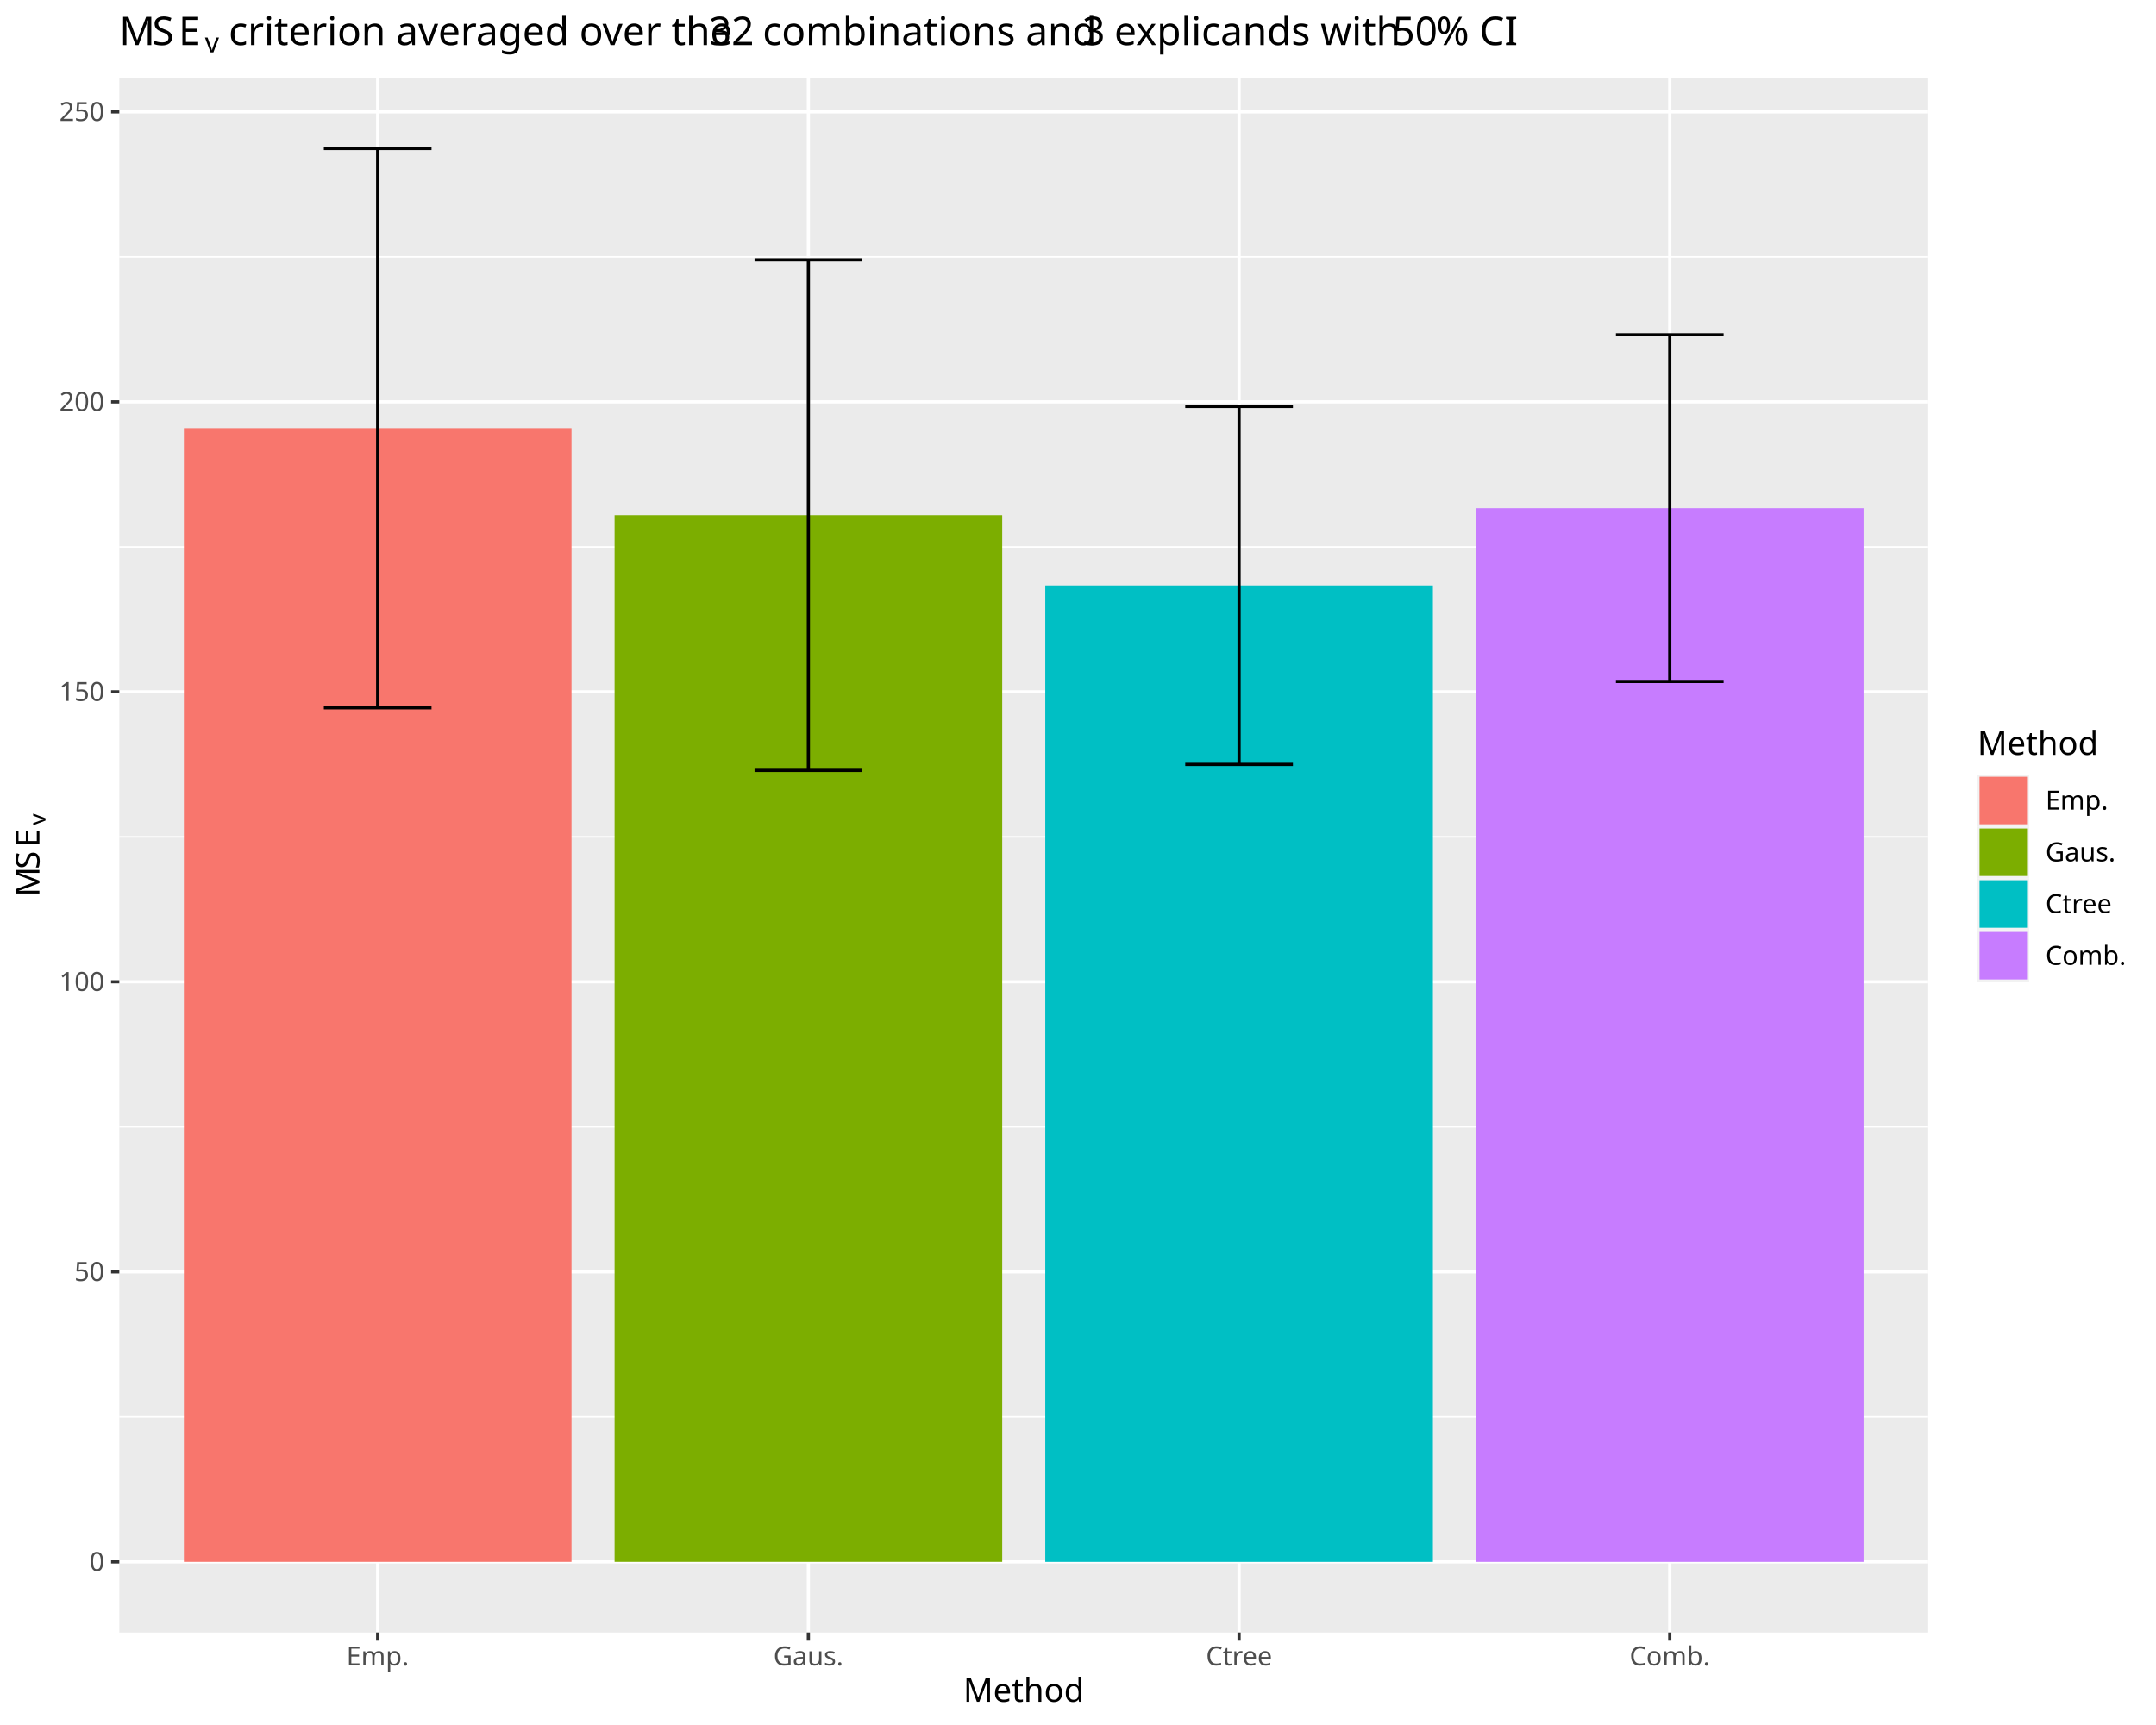
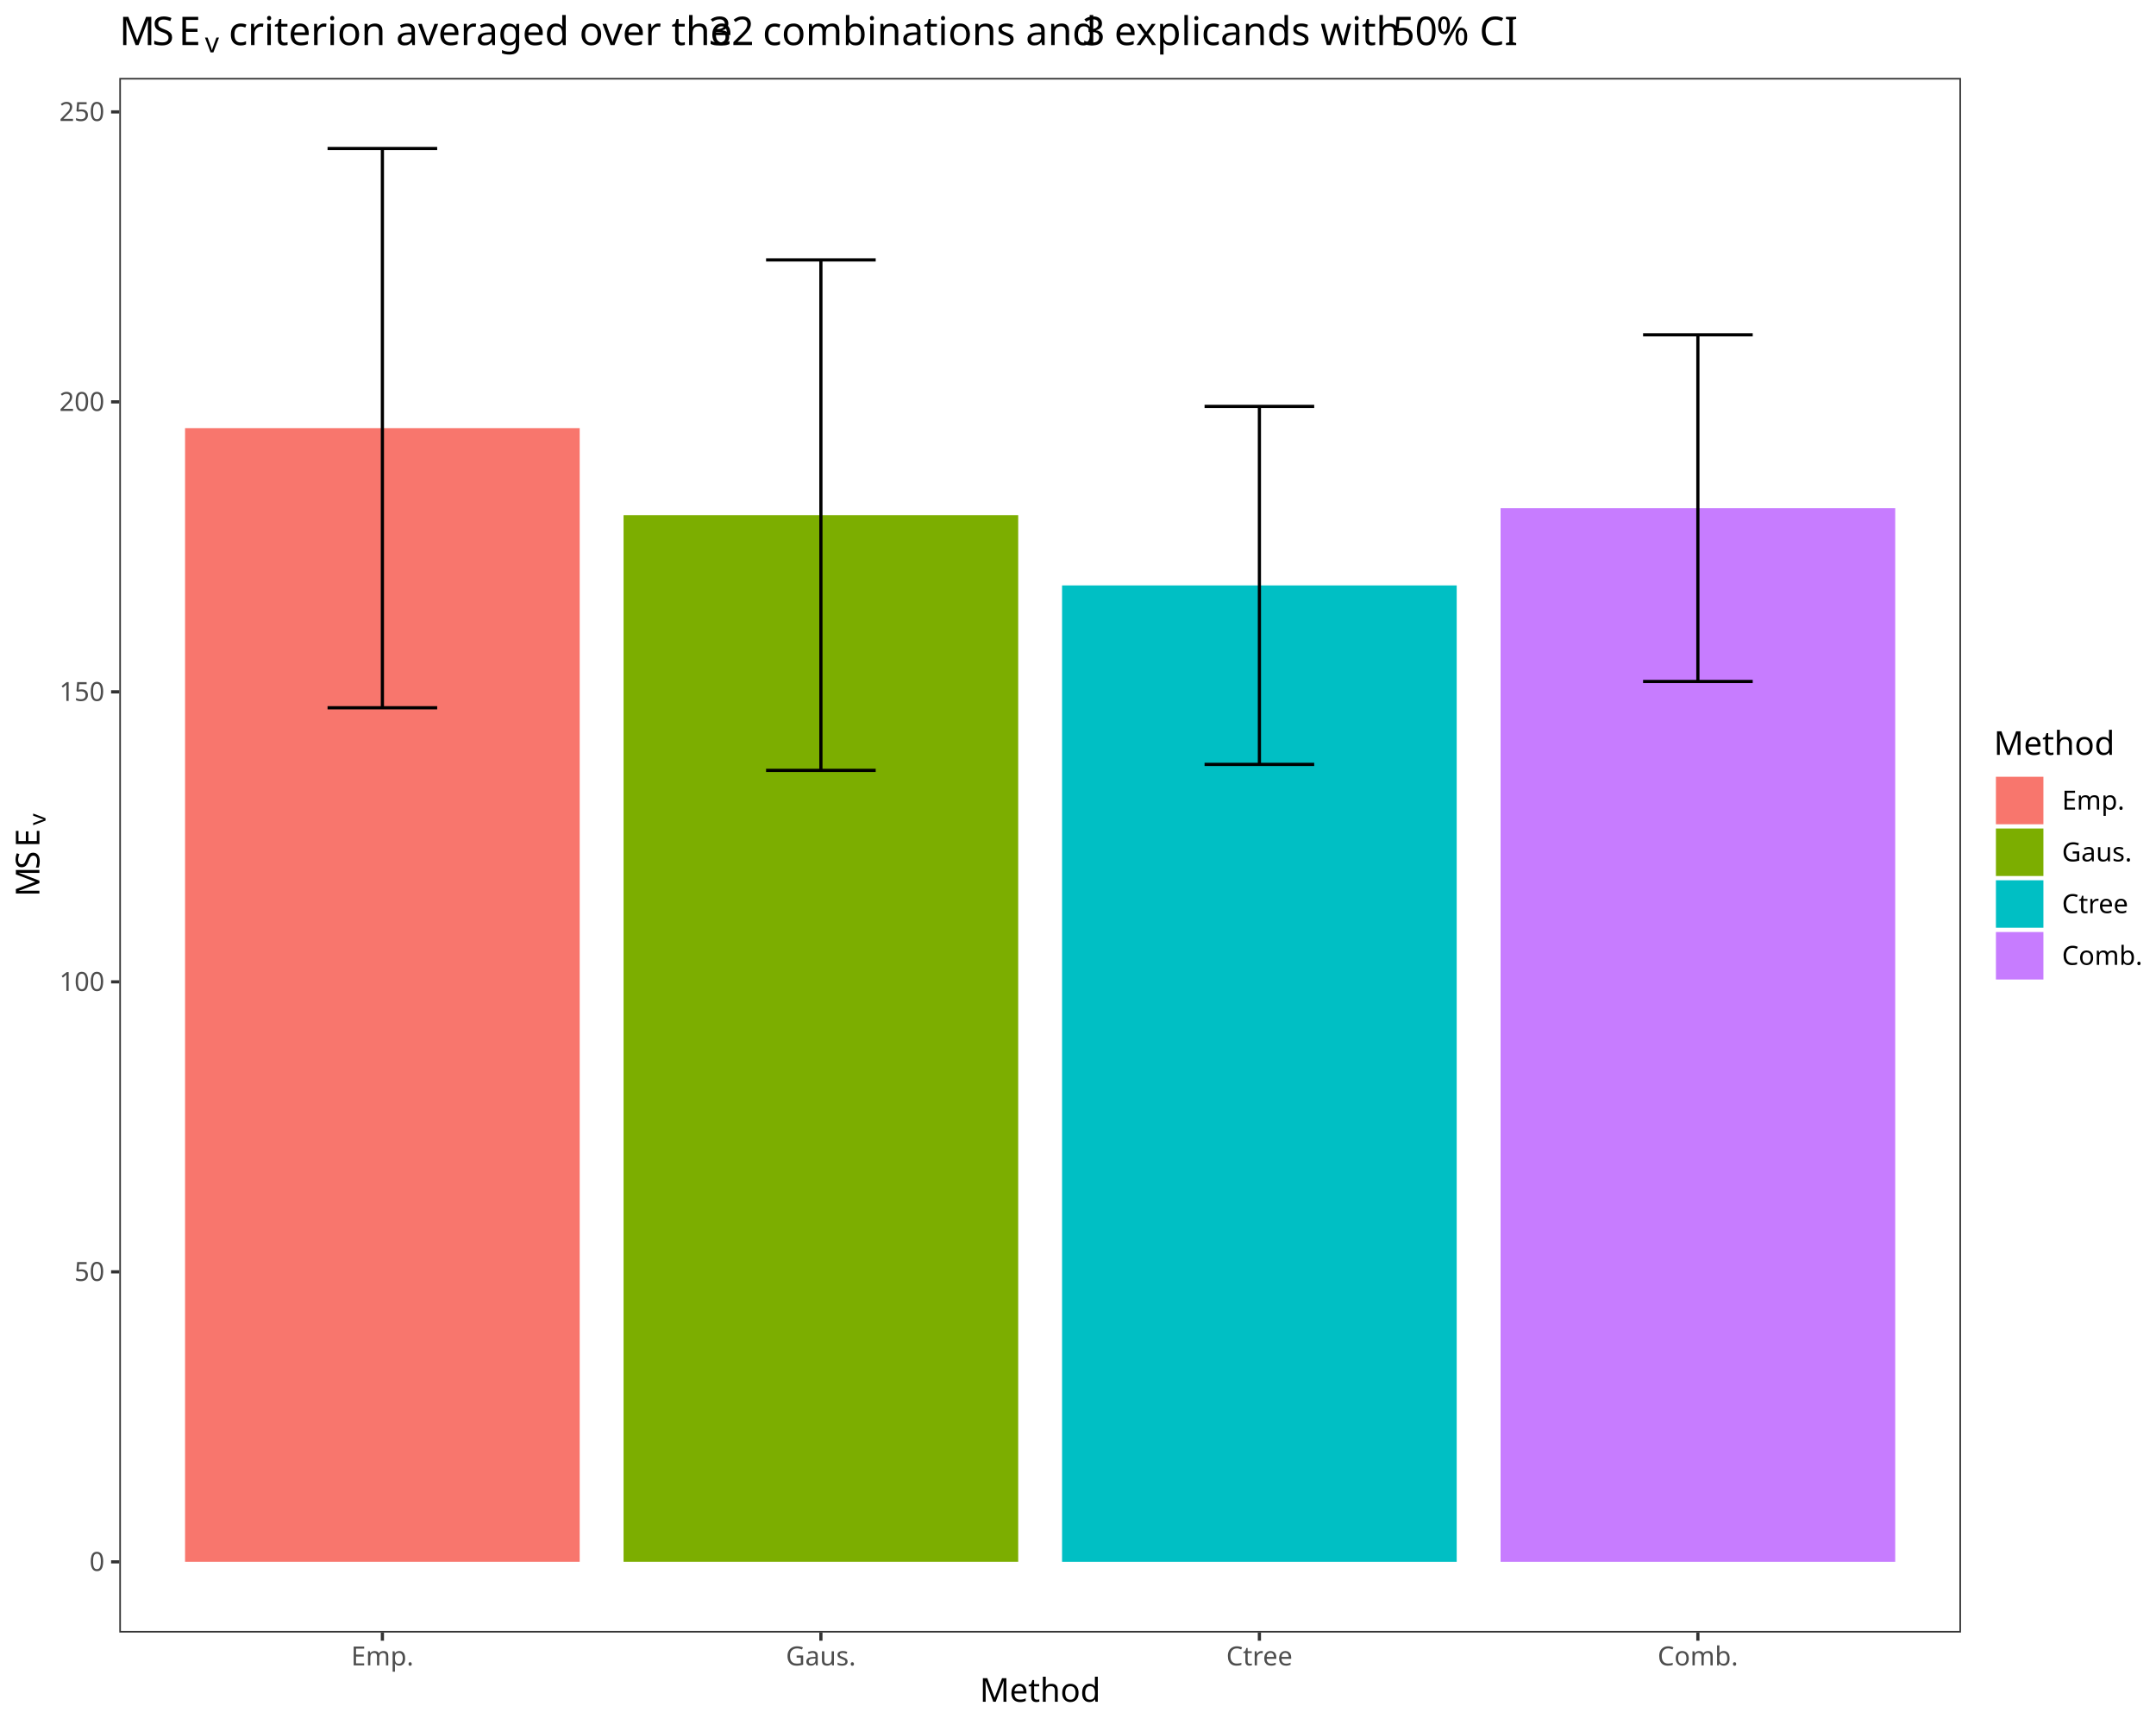
<svg xmlns="http://www.w3.org/2000/svg" class="svglite" data-engine-version="2.0" width="720.00pt" height="576.00pt" viewBox="0 0 720.00 576.00">
  <defs>
    <style type="text/css">
    .svglite line, .svglite polyline, .svglite polygon, .svglite path, .svglite rect, .svglite circle {
      fill: none;
      stroke: #000000;
      stroke-linecap: round;
      stroke-linejoin: round;
      stroke-miterlimit: 10.00;
    }
  </style>
  </defs>
  <rect width="100%" height="100%" style="stroke: none; fill: #FFFFFF;" />
  <defs>
    <clipPath id="cpMC4wMHw3MjAuMDB8MC4wMHw1NzYuMDA=">
      <rect x="0.00" y="0.00" width="720.00" height="576.00" />
    </clipPath>
  </defs>
  <g clip-path="url(#cpMC4wMHw3MjAuMDB8MC4wMHw1NzYuMDA=)">
-     <rect x="-0" y="0.00" width="720.00" height="576.00" style="stroke-width: 1.07; stroke: #FFFFFF; fill: #FFFFFF;" />
+     <rect x="0.00" y="0.00" width="720.00" height="576.00" style="stroke-width: 1.07; stroke: #FFFFFF; fill: #FFFFFF;" />
  </g>
  <defs>
-     <clipPath id="cpMzkuODR8NjQzLjkyfDI2LjAxfDU0NS4xMQ==">
-       <rect x="39.84" y="26.01" width="604.08" height="519.11" />
+     <clipPath id="cpMzkuODR8NjU0Ljg4fDI2LjAxfDU0NS4xMQ==">
+       <rect x="39.84" y="26.01" width="615.04" height="519.11" />
    </clipPath>
  </defs>
-   <g clip-path="url(#cpMzkuODR8NjQzLjkyfDI2LjAxfDU0NS4xMQ==)">
-     <rect x="39.84" y="26.01" width="604.08" height="519.11" style="stroke-width: 1.07; stroke: none; fill: #EBEBEB;" />
-     <polyline points="39.84,473.10 643.92,473.10 " style="stroke-width: 0.53; stroke: #FFFFFF; stroke-linecap: butt;" />
-     <polyline points="39.84,376.27 643.92,376.27 " style="stroke-width: 0.53; stroke: #FFFFFF; stroke-linecap: butt;" />
-     <polyline points="39.84,279.44 643.92,279.44 " style="stroke-width: 0.53; stroke: #FFFFFF; stroke-linecap: butt;" />
-     <polyline points="39.84,182.61 643.92,182.61 " style="stroke-width: 0.53; stroke: #FFFFFF; stroke-linecap: butt;" />
-     <polyline points="39.84,85.78 643.92,85.78 " style="stroke-width: 0.53; stroke: #FFFFFF; stroke-linecap: butt;" />
-     <polyline points="39.84,521.52 643.92,521.52 " style="stroke-width: 1.07; stroke: #FFFFFF; stroke-linecap: butt;" />
-     <polyline points="39.84,424.69 643.92,424.69 " style="stroke-width: 1.07; stroke: #FFFFFF; stroke-linecap: butt;" />
-     <polyline points="39.84,327.85 643.92,327.85 " style="stroke-width: 1.07; stroke: #FFFFFF; stroke-linecap: butt;" />
-     <polyline points="39.84,231.02 643.92,231.02 " style="stroke-width: 1.07; stroke: #FFFFFF; stroke-linecap: butt;" />
-     <polyline points="39.84,134.19 643.92,134.19 " style="stroke-width: 1.07; stroke: #FFFFFF; stroke-linecap: butt;" />
-     <polyline points="39.84,37.36 643.92,37.36 " style="stroke-width: 1.07; stroke: #FFFFFF; stroke-linecap: butt;" />
-     <polyline points="126.13,545.11 126.13,26.01 " style="stroke-width: 1.07; stroke: #FFFFFF; stroke-linecap: butt;" />
-     <polyline points="269.96,545.11 269.96,26.01 " style="stroke-width: 1.07; stroke: #FFFFFF; stroke-linecap: butt;" />
-     <polyline points="413.79,545.11 413.79,26.01 " style="stroke-width: 1.07; stroke: #FFFFFF; stroke-linecap: butt;" />
-     <polyline points="557.62,545.11 557.62,26.01 " style="stroke-width: 1.07; stroke: #FFFFFF; stroke-linecap: butt;" />
-     <rect x="61.41" y="142.96" width="129.45" height="378.55" style="stroke-width: 1.07; stroke: none; stroke-linecap: butt; stroke-linejoin: miter; fill: #F8766D;" />
-     <rect x="205.24" y="172.01" width="129.45" height="349.50" style="stroke-width: 1.07; stroke: none; stroke-linecap: butt; stroke-linejoin: miter; fill: #7CAE00;" />
-     <rect x="349.07" y="195.48" width="129.45" height="326.04" style="stroke-width: 1.07; stroke: none; stroke-linecap: butt; stroke-linejoin: miter; fill: #00BFC4;" />
-     <rect x="492.90" y="169.68" width="129.45" height="351.84" style="stroke-width: 1.07; stroke: none; stroke-linecap: butt; stroke-linejoin: miter; fill: #C77CFF;" />
-     <polyline points="108.15,49.60 144.11,49.60 " style="stroke-width: 1.07; stroke-linecap: butt;" />
-     <polyline points="126.13,49.60 126.13,236.33 " style="stroke-width: 1.07; stroke-linecap: butt;" />
-     <polyline points="108.15,236.33 144.11,236.33 " style="stroke-width: 1.07; stroke-linecap: butt;" />
-     <polyline points="251.98,86.79 287.94,86.79 " style="stroke-width: 1.07; stroke-linecap: butt;" />
-     <polyline points="269.96,86.79 269.96,257.24 " style="stroke-width: 1.07; stroke-linecap: butt;" />
-     <polyline points="251.98,257.24 287.94,257.24 " style="stroke-width: 1.07; stroke-linecap: butt;" />
-     <polyline points="395.81,135.70 431.77,135.70 " style="stroke-width: 1.07; stroke-linecap: butt;" />
-     <polyline points="413.79,135.70 413.79,255.25 " style="stroke-width: 1.07; stroke-linecap: butt;" />
-     <polyline points="395.81,255.25 431.77,255.25 " style="stroke-width: 1.07; stroke-linecap: butt;" />
-     <polyline points="539.64,111.79 575.60,111.79 " style="stroke-width: 1.07; stroke-linecap: butt;" />
-     <polyline points="557.62,111.79 557.62,227.56 " style="stroke-width: 1.07; stroke-linecap: butt;" />
-     <polyline points="539.64,227.56 575.60,227.56 " style="stroke-width: 1.07; stroke-linecap: butt;" />
+   <g clip-path="url(#cpMzkuODR8NjU0Ljg4fDI2LjAxfDU0NS4xMQ==)">
+     <rect x="39.84" y="26.01" width="615.04" height="519.11" style="stroke-width: 1.07; stroke: none; fill: #FFFFFF;" />
+     <rect x="61.80" y="142.96" width="131.79" height="378.55" style="stroke-width: 1.07; stroke: none; stroke-linecap: butt; stroke-linejoin: miter; fill: #F8766D;" />
+     <rect x="208.24" y="172.01" width="131.79" height="349.50" style="stroke-width: 1.07; stroke: none; stroke-linecap: butt; stroke-linejoin: miter; fill: #7CAE00;" />
+     <rect x="354.68" y="195.48" width="131.79" height="326.04" style="stroke-width: 1.07; stroke: none; stroke-linecap: butt; stroke-linejoin: miter; fill: #00BFC4;" />
+     <rect x="501.12" y="169.68" width="131.79" height="351.84" style="stroke-width: 1.07; stroke: none; stroke-linecap: butt; stroke-linejoin: miter; fill: #C77CFF;" />
+     <polyline points="109.39,49.60 146.00,49.60 " style="stroke-width: 1.07; stroke-linecap: butt;" />
+     <polyline points="127.70,49.60 127.70,236.33 " style="stroke-width: 1.07; stroke-linecap: butt;" />
+     <polyline points="109.39,236.33 146.00,236.33 " style="stroke-width: 1.07; stroke-linecap: butt;" />
+     <polyline points="255.83,86.79 292.44,86.79 " style="stroke-width: 1.07; stroke-linecap: butt;" />
+     <polyline points="274.14,86.79 274.14,257.24 " style="stroke-width: 1.07; stroke-linecap: butt;" />
+     <polyline points="255.83,257.24 292.44,257.24 " style="stroke-width: 1.07; stroke-linecap: butt;" />
+     <polyline points="402.27,135.70 438.88,135.70 " style="stroke-width: 1.07; stroke-linecap: butt;" />
+     <polyline points="420.58,135.70 420.58,255.25 " style="stroke-width: 1.07; stroke-linecap: butt;" />
+     <polyline points="402.27,255.25 438.88,255.25 " style="stroke-width: 1.07; stroke-linecap: butt;" />
+     <polyline points="548.71,111.79 585.32,111.79 " style="stroke-width: 1.07; stroke-linecap: butt;" />
+     <polyline points="567.01,111.79 567.01,227.56 " style="stroke-width: 1.07; stroke-linecap: butt;" />
+     <polyline points="548.71,227.56 585.32,227.56 " style="stroke-width: 1.07; stroke-linecap: butt;" />
+     <rect x="39.84" y="26.01" width="615.04" height="519.11" style="stroke-width: 1.07; stroke: #333333;" />
  </g>
  <g clip-path="url(#cpMC4wMHw3MjAuMDB8MC4wMHw1NzYuMDA=)">
    <text x="34.90" y="524.54" text-anchor="end" style="font-size: 8.80px; fill: #4D4D4D; font-family: sans;" textLength="4.89px" lengthAdjust="spacingAndGlyphs">0</text>
    <text x="34.90" y="427.71" text-anchor="end" style="font-size: 8.80px; fill: #4D4D4D; font-family: sans;" textLength="9.79px" lengthAdjust="spacingAndGlyphs">50</text>
    <text x="34.90" y="330.88" text-anchor="end" style="font-size: 8.80px; fill: #4D4D4D; font-family: sans;" textLength="14.68px" lengthAdjust="spacingAndGlyphs">100</text>
    <text x="34.90" y="234.05" text-anchor="end" style="font-size: 8.80px; fill: #4D4D4D; font-family: sans;" textLength="14.68px" lengthAdjust="spacingAndGlyphs">150</text>
    <text x="34.90" y="137.22" text-anchor="end" style="font-size: 8.80px; fill: #4D4D4D; font-family: sans;" textLength="14.68px" lengthAdjust="spacingAndGlyphs">200</text>
    <text x="34.90" y="40.39" text-anchor="end" style="font-size: 8.80px; fill: #4D4D4D; font-family: sans;" textLength="14.68px" lengthAdjust="spacingAndGlyphs">250</text>
    <polyline points="37.10,521.52 39.84,521.52 " style="stroke-width: 1.07; stroke: #333333; stroke-linecap: butt;" />
    <polyline points="37.10,424.69 39.84,424.69 " style="stroke-width: 1.07; stroke: #333333; stroke-linecap: butt;" />
    <polyline points="37.10,327.85 39.84,327.85 " style="stroke-width: 1.07; stroke: #333333; stroke-linecap: butt;" />
    <polyline points="37.10,231.02 39.84,231.02 " style="stroke-width: 1.07; stroke: #333333; stroke-linecap: butt;" />
    <polyline points="37.10,134.19 39.84,134.19 " style="stroke-width: 1.07; stroke: #333333; stroke-linecap: butt;" />
    <polyline points="37.10,37.36 39.84,37.36 " style="stroke-width: 1.07; stroke: #333333; stroke-linecap: butt;" />
-     <polyline points="126.13,547.85 126.13,545.11 " style="stroke-width: 1.07; stroke: #333333; stroke-linecap: butt;" />
-     <polyline points="269.96,547.85 269.96,545.11 " style="stroke-width: 1.07; stroke: #333333; stroke-linecap: butt;" />
-     <polyline points="413.79,547.85 413.79,545.11 " style="stroke-width: 1.07; stroke: #333333; stroke-linecap: butt;" />
-     <polyline points="557.62,547.85 557.62,545.11 " style="stroke-width: 1.07; stroke: #333333; stroke-linecap: butt;" />
-     <text x="126.13" y="556.10" text-anchor="middle" style="font-size: 8.80px; fill: #4D4D4D; font-family: sans;" textLength="20.54px" lengthAdjust="spacingAndGlyphs">Emp.</text>
-     <text x="269.96" y="556.10" text-anchor="middle" style="font-size: 8.80px; fill: #4D4D4D; font-family: sans;" textLength="23.49px" lengthAdjust="spacingAndGlyphs">Gaus.</text>
-     <text x="413.79" y="556.10" text-anchor="middle" style="font-size: 8.80px; fill: #4D4D4D; font-family: sans;" textLength="21.52px" lengthAdjust="spacingAndGlyphs">Ctree</text>
-     <text x="557.62" y="556.10" text-anchor="middle" style="font-size: 8.80px; fill: #4D4D4D; font-family: sans;" textLength="25.92px" lengthAdjust="spacingAndGlyphs">Comb.</text>
-     <text x="341.88" y="568.24" text-anchor="middle" style="font-size: 11.00px; font-family: sans;" textLength="36.70px" lengthAdjust="spacingAndGlyphs">Method</text>
+     <polyline points="127.70,547.85 127.70,545.11 " style="stroke-width: 1.07; stroke: #333333; stroke-linecap: butt;" />
+     <polyline points="274.14,547.85 274.14,545.11 " style="stroke-width: 1.07; stroke: #333333; stroke-linecap: butt;" />
+     <polyline points="420.58,547.85 420.58,545.11 " style="stroke-width: 1.07; stroke: #333333; stroke-linecap: butt;" />
+     <polyline points="567.01,547.85 567.01,545.11 " style="stroke-width: 1.07; stroke: #333333; stroke-linecap: butt;" />
+     <text x="127.70" y="556.10" text-anchor="middle" style="font-size: 8.80px; fill: #4D4D4D; font-family: sans;" textLength="20.54px" lengthAdjust="spacingAndGlyphs">Emp.</text>
+     <text x="274.14" y="556.10" text-anchor="middle" style="font-size: 8.80px; fill: #4D4D4D; font-family: sans;" textLength="23.49px" lengthAdjust="spacingAndGlyphs">Gaus.</text>
+     <text x="420.58" y="556.10" text-anchor="middle" style="font-size: 8.80px; fill: #4D4D4D; font-family: sans;" textLength="21.52px" lengthAdjust="spacingAndGlyphs">Ctree</text>
+     <text x="567.01" y="556.10" text-anchor="middle" style="font-size: 8.80px; fill: #4D4D4D; font-family: sans;" textLength="25.92px" lengthAdjust="spacingAndGlyphs">Comb.</text>
+     <text x="347.36" y="568.24" text-anchor="middle" style="font-size: 11.00px; font-family: sans;" textLength="36.70px" lengthAdjust="spacingAndGlyphs">Method</text>
    <text transform="translate(13.16,299.41) rotate(-90)" style="font-size: 11.00px; font-family: sans;" textLength="9.17px" lengthAdjust="spacingAndGlyphs">M</text>
    <text transform="translate(13.16,290.24) rotate(-90)" style="font-size: 11.00px; font-family: sans;" textLength="7.34px" lengthAdjust="spacingAndGlyphs">S</text>
    <text transform="translate(13.16,282.90) rotate(-90)" style="font-size: 11.00px; font-family: sans;" textLength="7.34px" lengthAdjust="spacingAndGlyphs">E</text>
    <text transform="translate(15.20,275.56) rotate(-90)" style="font-size: 7.70px; font-family: sans;" textLength="3.85px" lengthAdjust="spacingAndGlyphs">v</text>
-     <rect x="654.88" y="237.85" width="59.64" height="95.41" style="stroke-width: 1.07; stroke: none; fill: #FFFFFF;" />
-     <text x="660.36" y="252.05" style="font-size: 11.00px; font-family: sans;" textLength="36.70px" lengthAdjust="spacingAndGlyphs">Method</text>
-     <rect x="660.36" y="258.67" width="17.28" height="17.28" style="stroke-width: 1.07; stroke: none; fill: #F2F2F2;" />
-     <rect x="661.07" y="259.37" width="15.86" height="15.86" style="stroke-width: 1.07; stroke: none; stroke-linecap: butt; stroke-linejoin: miter; fill: #F8766D;" />
-     <rect x="660.36" y="275.95" width="17.28" height="17.28" style="stroke-width: 1.07; stroke: none; fill: #F2F2F2;" />
-     <rect x="661.07" y="276.65" width="15.86" height="15.86" style="stroke-width: 1.07; stroke: none; stroke-linecap: butt; stroke-linejoin: miter; fill: #7CAE00;" />
-     <rect x="660.36" y="293.23" width="17.28" height="17.28" style="stroke-width: 1.07; stroke: none; fill: #F2F2F2;" />
-     <rect x="661.07" y="293.93" width="15.86" height="15.86" style="stroke-width: 1.07; stroke: none; stroke-linecap: butt; stroke-linejoin: miter; fill: #00BFC4;" />
-     <rect x="660.36" y="310.51" width="17.28" height="17.28" style="stroke-width: 1.07; stroke: none; fill: #F2F2F2;" />
-     <rect x="661.07" y="311.21" width="15.86" height="15.86" style="stroke-width: 1.07; stroke: none; stroke-linecap: butt; stroke-linejoin: miter; fill: #C77CFF;" />
-     <text x="683.12" y="270.33" style="font-size: 8.80px; font-family: sans;" textLength="20.54px" lengthAdjust="spacingAndGlyphs">Emp.</text>
-     <text x="683.12" y="287.61" style="font-size: 8.80px; font-family: sans;" textLength="23.49px" lengthAdjust="spacingAndGlyphs">Gaus.</text>
-     <text x="683.12" y="304.89" style="font-size: 8.80px; font-family: sans;" textLength="21.52px" lengthAdjust="spacingAndGlyphs">Ctree</text>
-     <text x="683.12" y="322.17" style="font-size: 8.80px; font-family: sans;" textLength="25.92px" lengthAdjust="spacingAndGlyphs">Comb.</text>
+     <rect x="665.84" y="243.33" width="48.68" height="84.45" style="stroke-width: 1.07; stroke: none; fill: #FFFFFF;" />
+     <text x="665.84" y="252.05" style="font-size: 11.00px; font-family: sans;" textLength="36.70px" lengthAdjust="spacingAndGlyphs">Method</text>
+     <rect x="665.84" y="258.67" width="17.28" height="17.28" style="stroke-width: 1.07; stroke: none; fill: #FFFFFF;" />
+     <rect x="666.54" y="259.37" width="15.86" height="15.86" style="stroke-width: 1.07; stroke: none; stroke-linecap: butt; stroke-linejoin: miter; fill: #F8766D;" />
+     <rect x="665.84" y="275.95" width="17.28" height="17.28" style="stroke-width: 1.07; stroke: none; fill: #FFFFFF;" />
+     <rect x="666.54" y="276.65" width="15.86" height="15.86" style="stroke-width: 1.07; stroke: none; stroke-linecap: butt; stroke-linejoin: miter; fill: #7CAE00;" />
+     <rect x="665.84" y="293.23" width="17.28" height="17.28" style="stroke-width: 1.07; stroke: none; fill: #FFFFFF;" />
+     <rect x="666.54" y="293.93" width="15.86" height="15.86" style="stroke-width: 1.07; stroke: none; stroke-linecap: butt; stroke-linejoin: miter; fill: #00BFC4;" />
+     <rect x="665.84" y="310.51" width="17.28" height="17.28" style="stroke-width: 1.07; stroke: none; fill: #FFFFFF;" />
+     <rect x="666.54" y="311.21" width="15.86" height="15.86" style="stroke-width: 1.07; stroke: none; stroke-linecap: butt; stroke-linejoin: miter; fill: #C77CFF;" />
+     <text x="688.60" y="270.33" style="font-size: 8.80px; font-family: sans;" textLength="20.54px" lengthAdjust="spacingAndGlyphs">Emp.</text>
+     <text x="688.60" y="287.61" style="font-size: 8.80px; font-family: sans;" textLength="23.49px" lengthAdjust="spacingAndGlyphs">Gaus.</text>
+     <text x="688.60" y="304.89" style="font-size: 8.80px; font-family: sans;" textLength="21.52px" lengthAdjust="spacingAndGlyphs">Ctree</text>
+     <text x="688.60" y="322.17" style="font-size: 8.80px; font-family: sans;" textLength="25.92px" lengthAdjust="spacingAndGlyphs">Comb.</text>
    <text x="39.84" y="15.05" style="font-size: 13.20px; font-family: sans;" textLength="11.00px" lengthAdjust="spacingAndGlyphs">M</text>
    <text x="50.84" y="15.05" style="font-size: 13.20px; font-family: sans;" textLength="8.81px" lengthAdjust="spacingAndGlyphs">S</text>
    <text x="59.64" y="15.05" style="font-size: 13.20px; font-family: sans;" textLength="8.81px" lengthAdjust="spacingAndGlyphs">E</text>
    <text x="68.45" y="17.49" style="font-size: 9.24px; font-family: sans;" textLength="4.62px" lengthAdjust="spacingAndGlyphs">v</text>
    <text x="73.07" y="15.05" style="font-size: 13.20px; font-family: sans;" textLength="3.30px" lengthAdjust="spacingAndGlyphs"> </text>
    <text x="76.38" y="15.05" style="font-size: 13.20px; font-family: sans;" textLength="157.04px" lengthAdjust="spacingAndGlyphs">criterion averaged over the</text>
    <text x="233.41" y="15.05" style="font-size: 13.20px; font-family: sans;" textLength="3.30px" lengthAdjust="spacingAndGlyphs"> </text>
    <text x="236.72" y="15.05" style="font-size: 13.20px; font-family: sans;" textLength="14.68px" lengthAdjust="spacingAndGlyphs">32</text>
    <text x="251.40" y="15.05" style="font-size: 13.20px; font-family: sans;" textLength="3.30px" lengthAdjust="spacingAndGlyphs"> </text>
    <text x="254.70" y="15.05" style="font-size: 13.20px; font-family: sans;" textLength="103.48px" lengthAdjust="spacingAndGlyphs">combinations and</text>
    <text x="358.19" y="15.05" style="font-size: 13.20px; font-family: sans;" textLength="3.30px" lengthAdjust="spacingAndGlyphs"> </text>
    <text x="361.49" y="15.05" style="font-size: 13.20px; font-family: sans;" textLength="7.34px" lengthAdjust="spacingAndGlyphs">3</text>
    <text x="368.83" y="15.05" style="font-size: 13.20px; font-family: sans;" textLength="3.30px" lengthAdjust="spacingAndGlyphs"> </text>
    <text x="372.13" y="15.05" style="font-size: 13.20px; font-family: sans;" textLength="89.53px" lengthAdjust="spacingAndGlyphs">explicands with</text>
    <text x="461.66" y="15.05" style="font-size: 13.20px; font-family: sans;" textLength="3.30px" lengthAdjust="spacingAndGlyphs"> </text>
    <text x="464.96" y="15.05" style="font-size: 13.20px; font-family: sans;" textLength="14.68px" lengthAdjust="spacingAndGlyphs">50</text>
    <text x="479.65" y="15.05" style="font-size: 13.20px; font-family: sans;" textLength="28.61px" lengthAdjust="spacingAndGlyphs">% CI</text>
  </g>
</svg>
